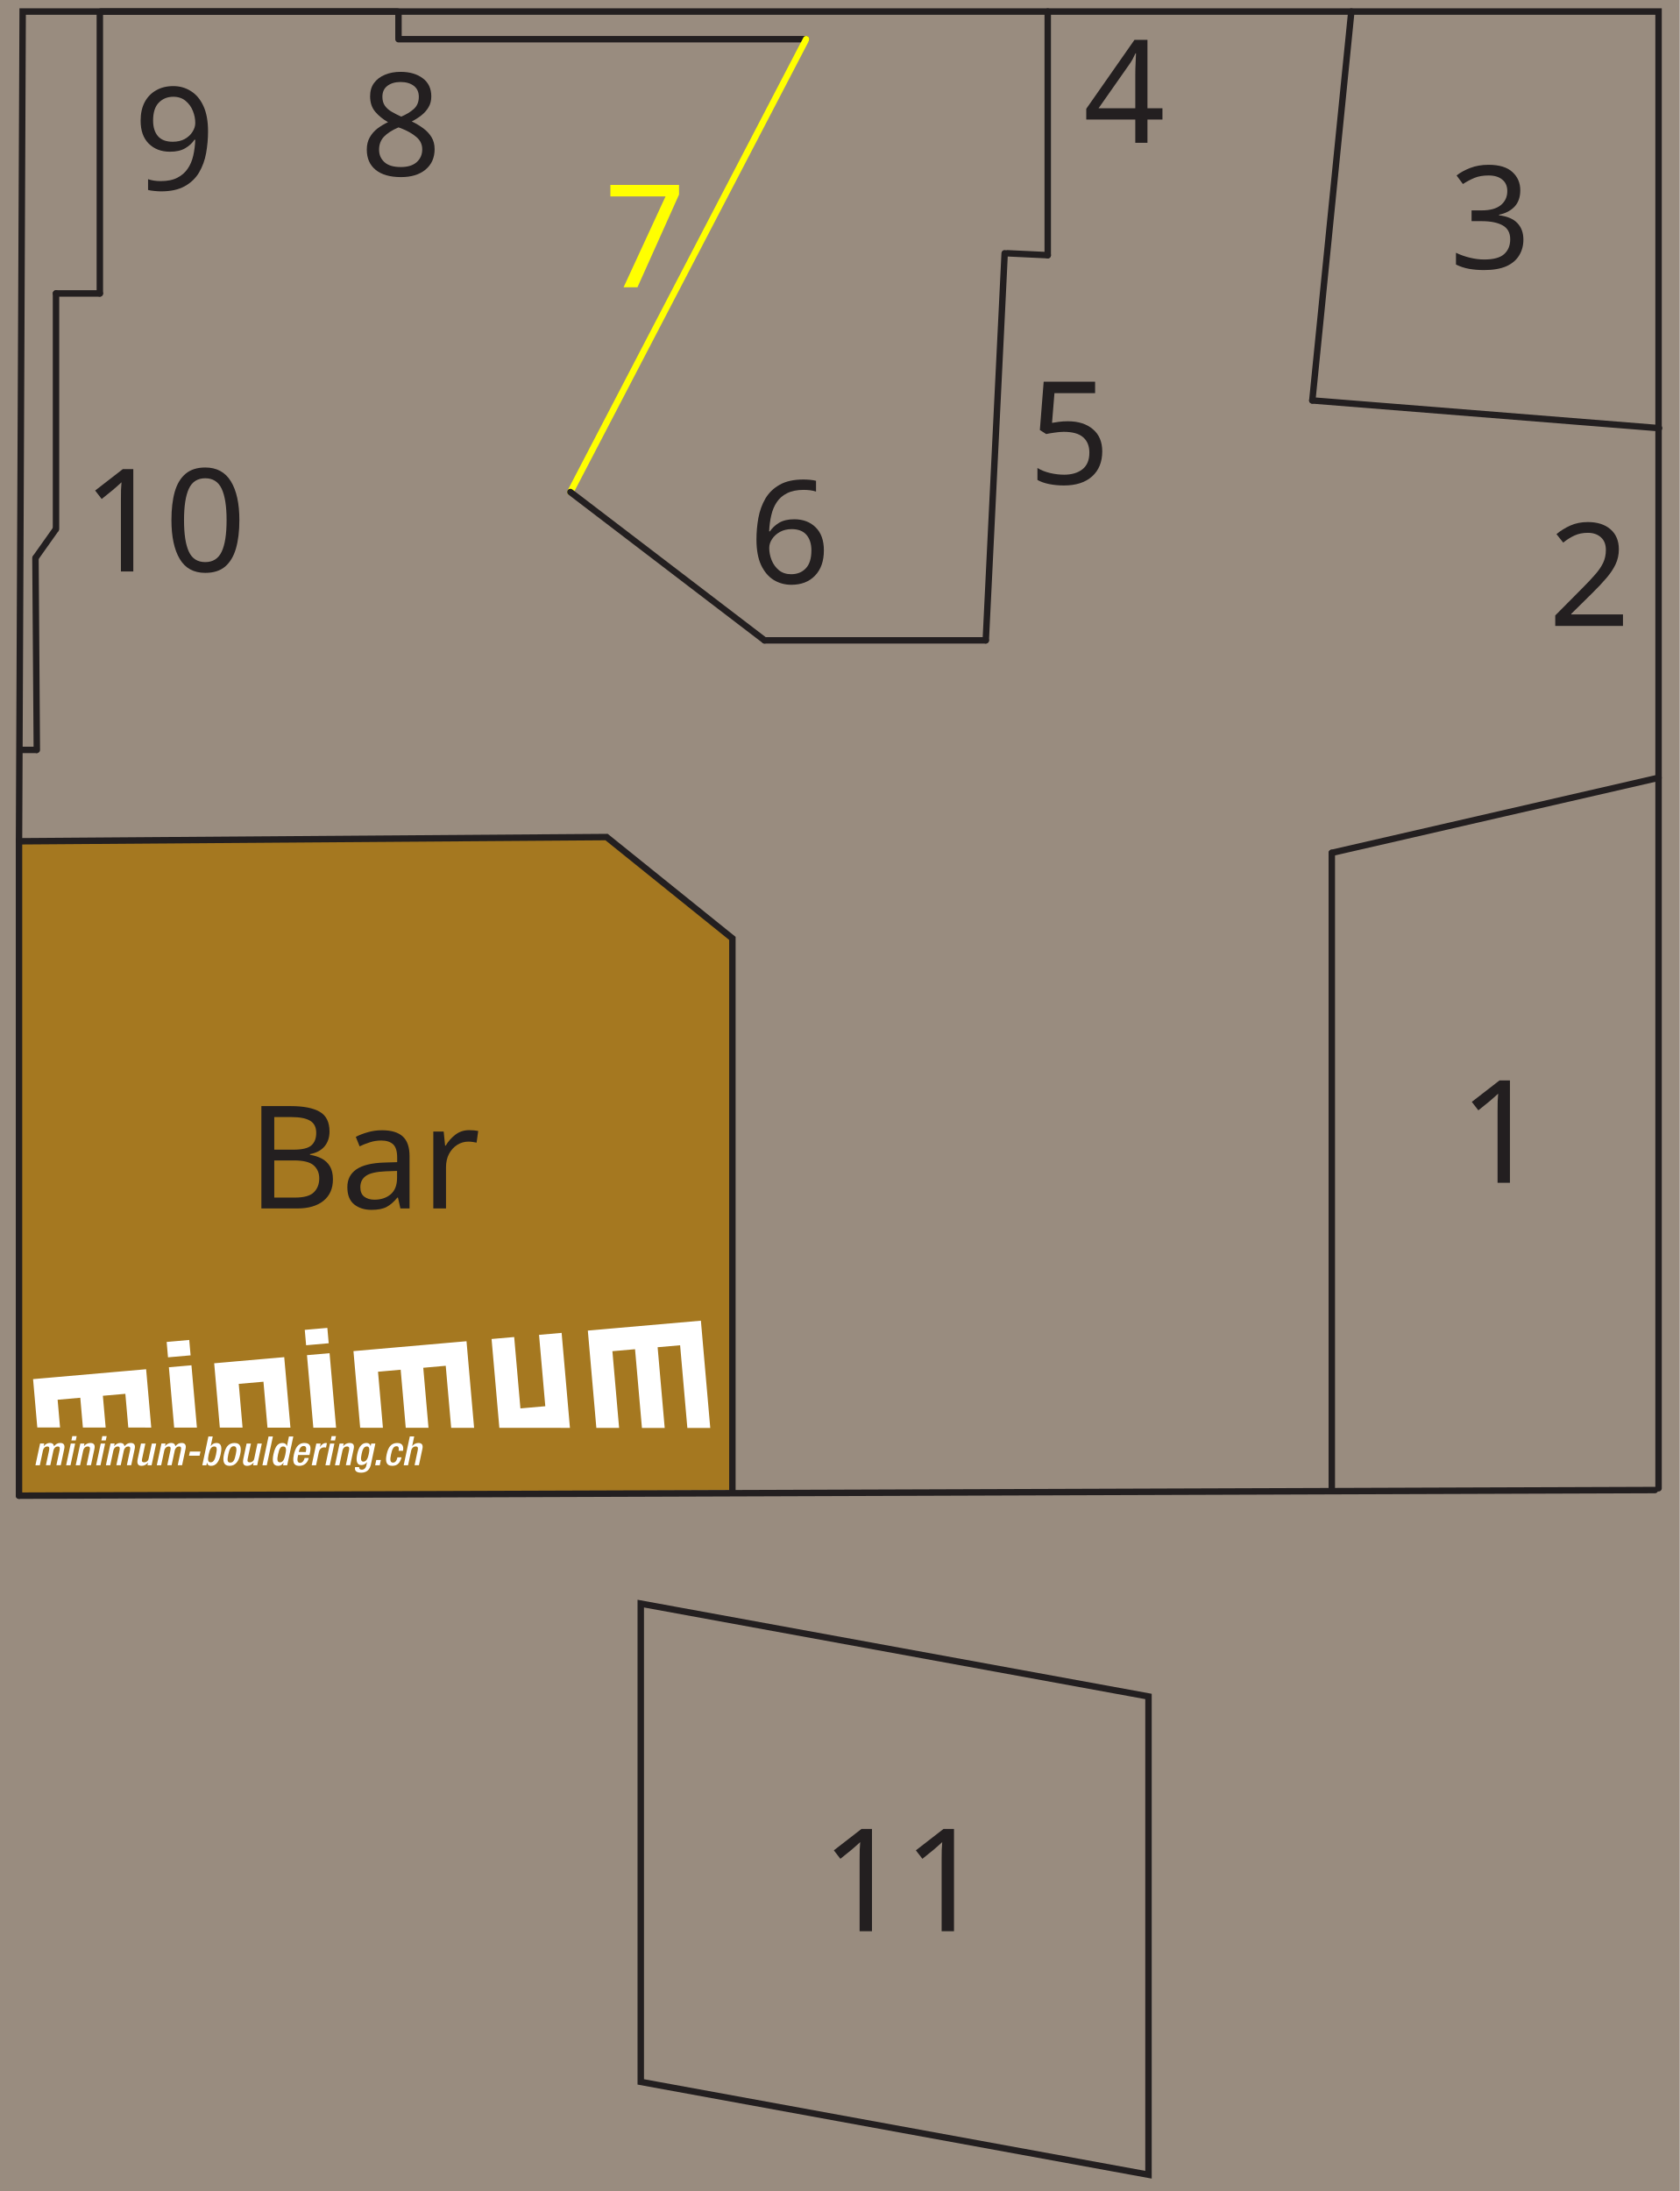
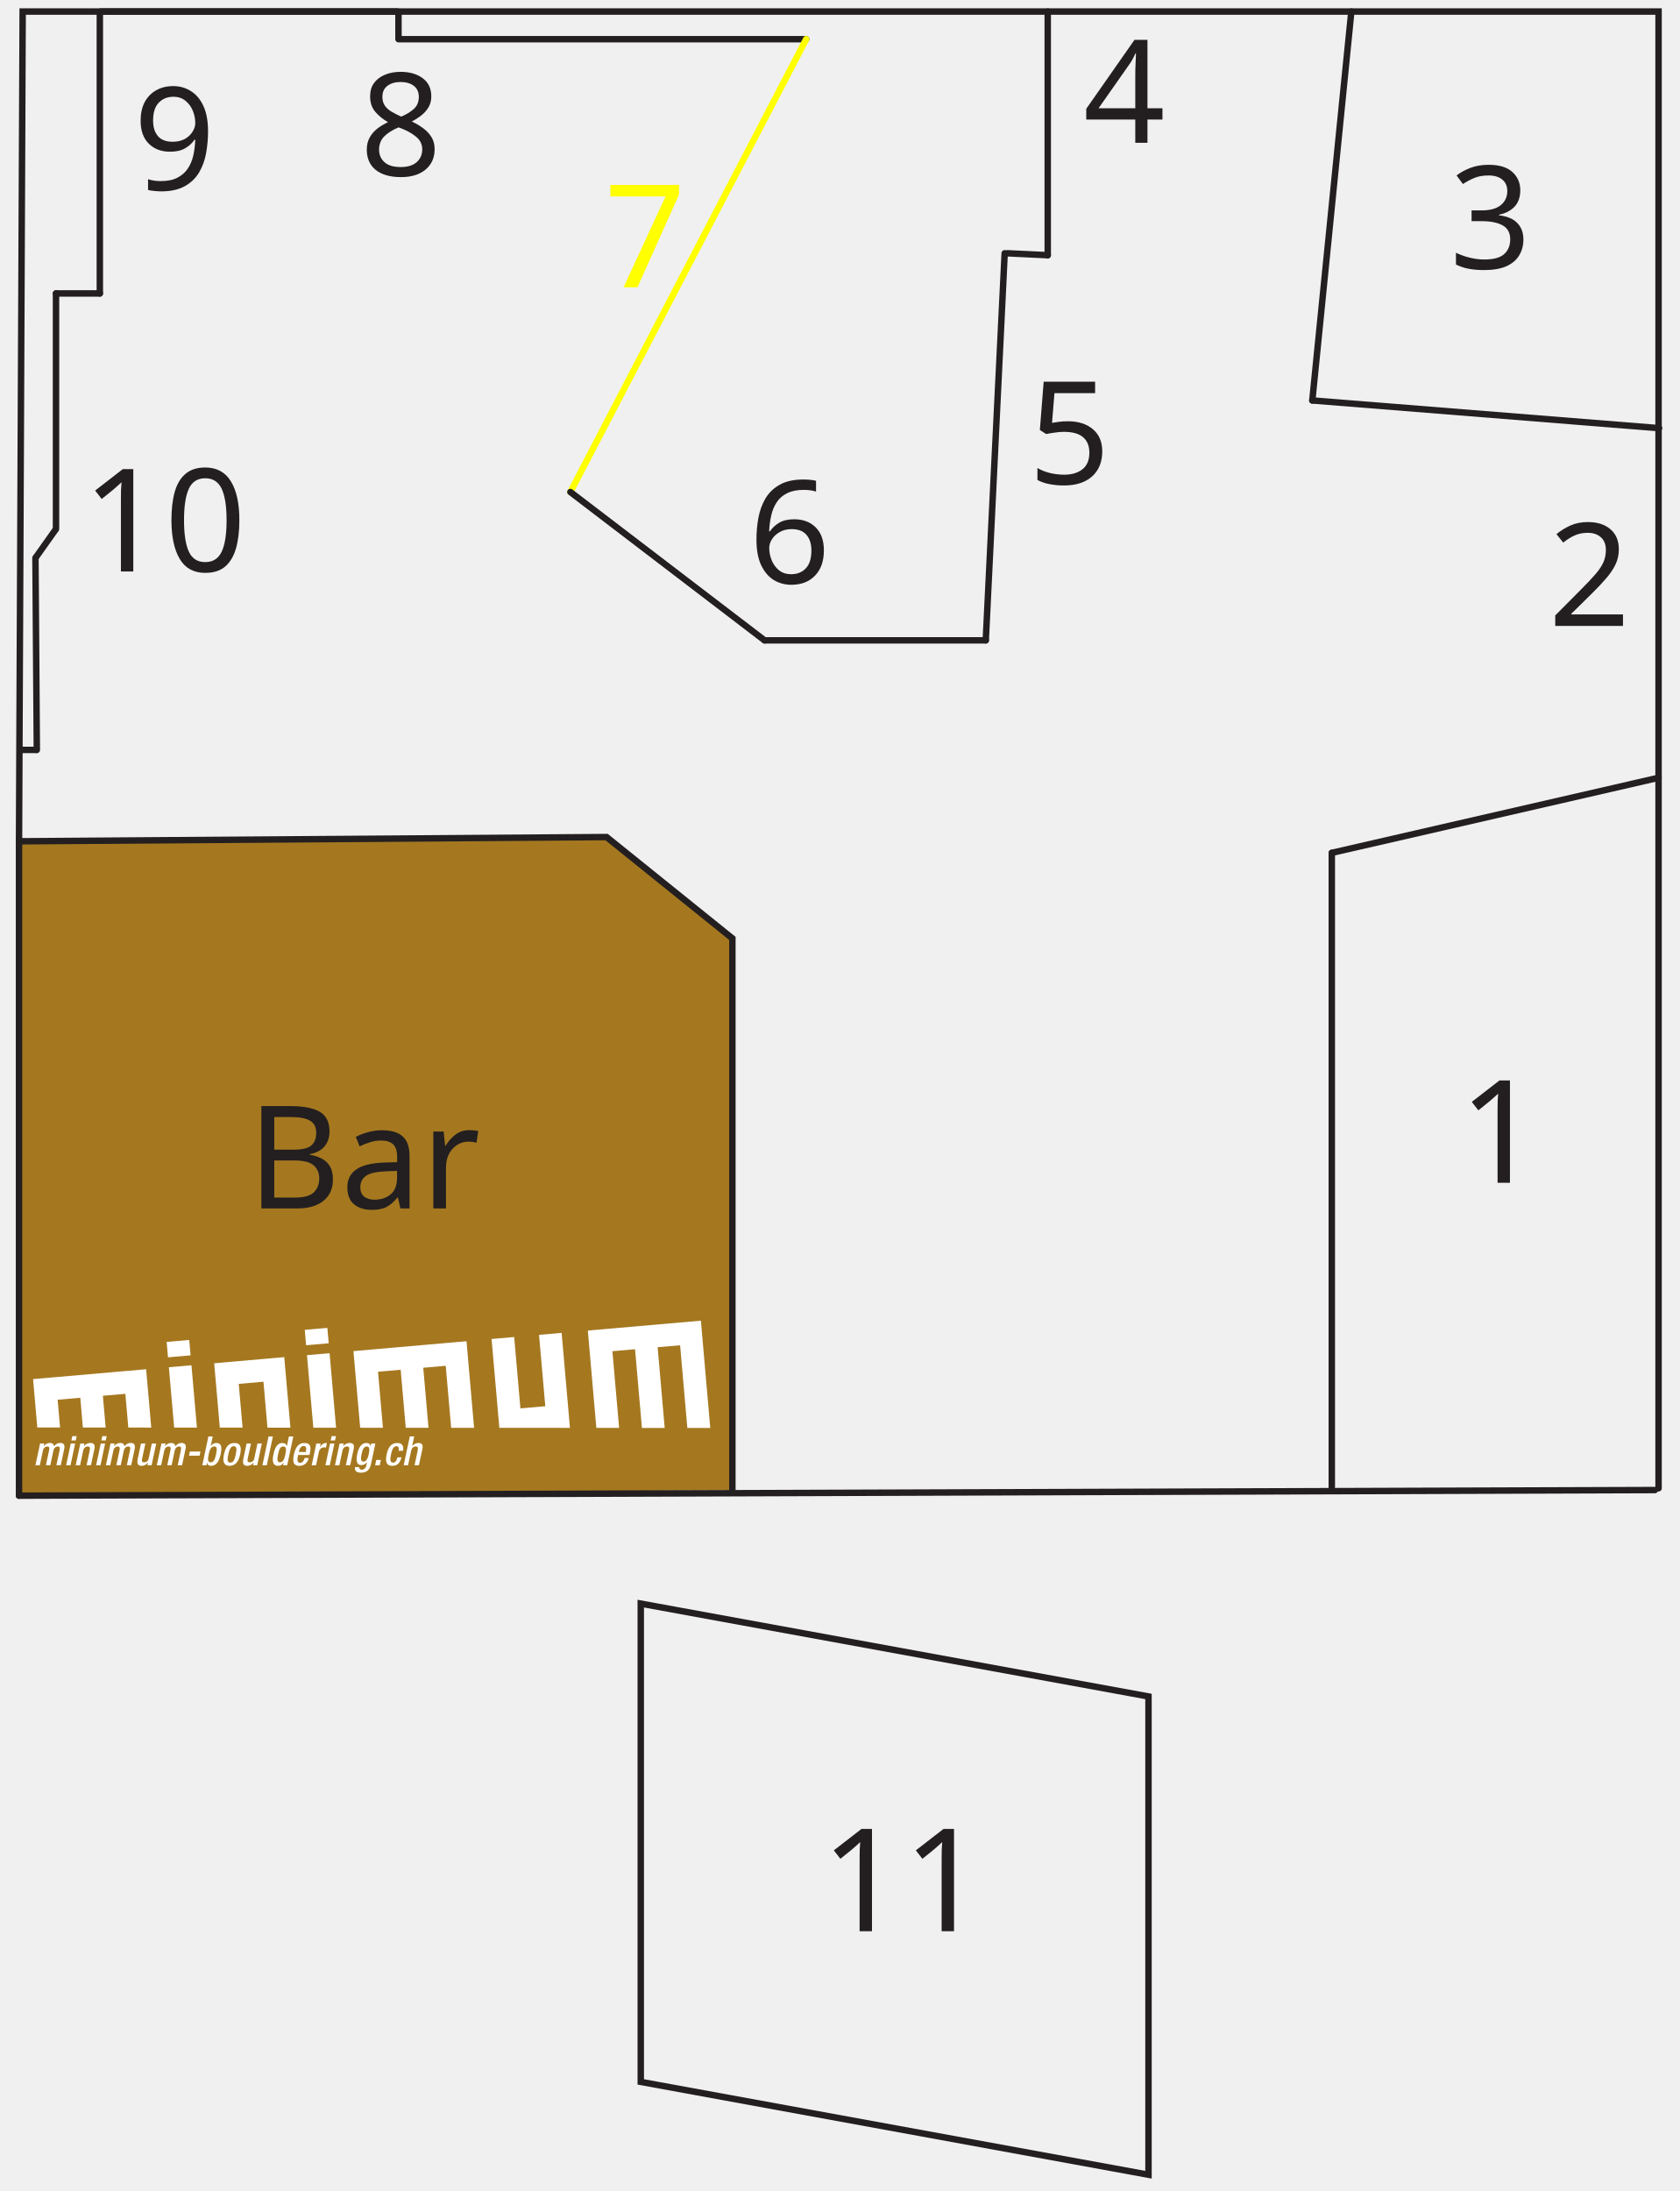
<svg xmlns="http://www.w3.org/2000/svg" xmlns:xlink="http://www.w3.org/1999/xlink" version="1.1" id="Layer_1" x="0px" y="0px" width="260.787px" height="340.158px" viewBox="0 0 260.787 340.158" enable-background="new 0 0 260.787 340.158" xml:space="preserve">
-   <rect fill="#998C7F" width="260.787" height="340.158" />
-   <polyline fill="#A57820" stroke="#231F20" stroke-linecap="round" points="2.952,232.207 2.952,130.612 94.177,129.955   113.708,145.686 113.708,231.334 " />
-   <path fill="none" stroke="#231F20" d="M2.952,114.91" />
-   <path fill="none" stroke="#231F20" d="M2.952,140.13" />
-   <line fill="none" stroke="#231F20" x1="3.016" y1="116.427" x2="5.791" y2="116.425" />
-   <line fill="none" stroke="#231F20" stroke-linecap="round" x1="5.717" y1="116.425" x2="5.504" y2="86.625" />
-   <line fill="none" stroke="#231F20" x1="5.504" y1="86.625" x2="8.695" y2="82.124" />
-   <line fill="none" stroke="#231F20" stroke-linecap="round" x1="8.695" y1="82.124" x2="8.695" y2="45.557" />
-   <line fill="none" stroke="#231F20" stroke-linecap="round" x1="8.695" y1="45.557" x2="15.501" y2="45.557" />
-   <line fill="none" stroke="#231F20" stroke-linecap="round" x1="15.501" y1="45.557" x2="15.501" y2="2.229" />
-   <line fill="none" stroke="#231F20" stroke-linecap="round" x1="61.866" y1="2.229" x2="61.866" y2="5.79" />
-   <line fill="none" stroke="#231F20" stroke-linecap="round" x1="61.866" y1="6.084" x2="125.163" y2="6.084" />
-   <line fill="none" stroke="#FFFF00" stroke-linecap="round" x1="125.163" y1="6.084" x2="88.557" y2="76.388" />
-   <line fill="none" stroke="#231F20" stroke-linecap="round" x1="88.557" y1="76.388" x2="118.703" y2="99.414" />
-   <line fill="none" stroke="#231F20" stroke-linecap="round" x1="118.703" y1="99.414" x2="153.048" y2="99.414" />
-   <line fill="none" stroke="#231F20" stroke-linecap="round" x1="153.048" y1="99.414" x2="155.983" y2="39.323" />
-   <line fill="none" stroke="#231F20" stroke-linecap="round" x1="156.413" y1="39.323" x2="162.669" y2="39.62" />
-   <line fill="none" stroke="#231F20" stroke-linecap="round" x1="162.669" y1="39.62" x2="162.669" y2="1.792" />
-   <line fill="none" stroke="#231F20" stroke-linecap="round" x1="209.804" y1="1.792" x2="203.745" y2="62.169" />
-   <line fill="none" stroke="#231F20" stroke-linecap="round" x1="203.745" y1="62.169" x2="257.588" y2="66.471" />
-   <line fill="none" stroke="#231F20" stroke-linecap="round" x1="206.772" y1="132.407" x2="206.772" y2="231.334" />
-   <line fill="none" stroke="#231F20" stroke-linecap="round" x1="206.772" y1="132.407" x2="257.504" y2="120.75" />
-   <g>
-     <line fill="none" stroke="#231F20" stroke-linecap="round" x1="2.952" y1="232.207" x2="256.938" y2="231.334" />
+   <defs id="defs137" />
+   <polyline fill="#A57820" stroke="#231F20" stroke-linecap="round" points="2.952,232.207 2.952,130.612 94.177,129.955   113.708,145.686 113.708,231.334 " id="polyline5" />
+   <path fill="none" stroke="#231F20" d="M2.952,114.91" id="path7" />
+   <path fill="none" stroke="#231F20" d="M2.952,140.13" id="path9" />
+   <line fill="none" stroke="#231F20" x1="3.016" y1="116.427" x2="5.791" y2="116.425" id="line11" />
+   <line fill="none" stroke="#231F20" stroke-linecap="round" x1="5.717" y1="116.425" x2="5.504" y2="86.625" id="line13" />
+   <line fill="none" stroke="#231F20" x1="5.504" y1="86.625" x2="8.695" y2="82.124" id="line15" />
+   <line fill="none" stroke="#231F20" stroke-linecap="round" x1="8.695" y1="82.124" x2="8.695" y2="45.557" id="line17" />
+   <line fill="none" stroke="#231F20" stroke-linecap="round" x1="8.695" y1="45.557" x2="15.501" y2="45.557" id="line19" />
+   <line fill="none" stroke="#231F20" stroke-linecap="round" x1="15.501" y1="45.557" x2="15.501" y2="2.229" id="line21" />
+   <line fill="none" stroke="#231F20" stroke-linecap="round" x1="61.866" y1="2.229" x2="61.866" y2="5.79" id="line23" />
+   <line fill="none" stroke="#231F20" stroke-linecap="round" x1="61.866" y1="6.084" x2="125.163" y2="6.084" id="line25" />
+   <line fill="none" stroke="#FFFF00" stroke-linecap="round" x1="125.163" y1="6.084" x2="88.557" y2="76.388" id="line27" />
+   <line fill="none" stroke="#231F20" stroke-linecap="round" x1="88.557" y1="76.388" x2="118.703" y2="99.414" id="line29" />
+   <line fill="none" stroke="#231F20" stroke-linecap="round" x1="118.703" y1="99.414" x2="153.048" y2="99.414" id="line31" />
+   <line fill="none" stroke="#231F20" stroke-linecap="round" x1="153.048" y1="99.414" x2="155.983" y2="39.323" id="line33" />
+   <line fill="none" stroke="#231F20" stroke-linecap="round" x1="156.413" y1="39.323" x2="162.669" y2="39.62" id="line35" />
+   <line fill="none" stroke="#231F20" stroke-linecap="round" x1="162.669" y1="39.62" x2="162.669" y2="1.792" id="line37" />
+   <line fill="none" stroke="#231F20" stroke-linecap="round" x1="209.804" y1="1.792" x2="203.745" y2="62.169" id="line39" />
+   <line fill="none" stroke="#231F20" stroke-linecap="round" x1="203.745" y1="62.169" x2="257.588" y2="66.471" id="line41" />
+   <line fill="none" stroke="#231F20" stroke-linecap="round" x1="206.772" y1="132.407" x2="206.772" y2="231.334" id="line43" />
+   <line fill="none" stroke="#231F20" stroke-linecap="round" x1="206.772" y1="132.407" x2="257.504" y2="120.75" id="line45" />
+   <g id="g47">
+     <line fill="none" stroke="#231F20" stroke-linecap="round" x1="2.952" y1="232.207" x2="256.938" y2="231.334" id="line49" />
  </g>
-   <g>
-     <text transform="matrix(1 0 0 1 226.5244 183.6323)" fill="#231F20" font-family="'MyriadPro-Regular'" font-size="22.265">1</text>
+   <g id="g51">
+     <text transform="matrix(1 0 0 1 226.5244 183.6323)" fill="#231F20" font-family="'MyriadPro-Regular'" font-size="22.265" id="text53">1</text>
  </g>
-   <g>
-     <text transform="matrix(1 0 0 1 159.6641 75.1519)" fill="#231F20" font-family="'MyriadPro-Regular'" font-size="22.265">5</text>
+   <g id="g55">
+     <text transform="matrix(1 0 0 1 159.6641 75.1519)" fill="#231F20" font-family="'MyriadPro-Regular'" font-size="22.265" id="text57">5</text>
  </g>
-   <g>
-     <text transform="matrix(1 0 0 1 168.1826 22.1714)" fill="#231F20" font-family="'MyriadPro-Regular'" font-size="22.265">4</text>
+   <g id="g59">
+     <text transform="matrix(1 0 0 1 168.1826 22.1714)" fill="#231F20" font-family="'MyriadPro-Regular'" font-size="22.265" id="text61">4</text>
  </g>
-   <g>
-     <text transform="matrix(1 0 0 1 20.7227 29.4917)" fill="#231F20" font-family="'MyriadPro-Regular'" font-size="22.265">9</text>
+   <g id="g63">
+     <text transform="matrix(1 0 0 1 20.7227 29.4917)" fill="#231F20" font-family="'MyriadPro-Regular'" font-size="22.265" id="text65">9</text>
  </g>
-   <g>
-     <g>
-       <text transform="matrix(1 0 0 1 55.8535 27.2778)" fill="#231F20" font-family="'MyriadPro-Regular'" font-size="22.265">8</text>
+   <g id="g67">
+     <g id="g69">
+       <text transform="matrix(1 0 0 1 55.8535 27.2778)" fill="#231F20" font-family="'MyriadPro-Regular'" font-size="22.265" id="text71">8</text>
    </g>
  </g>
-   <g>
-     <g>
-       <text transform="matrix(1 0 0 1 93.7842 44.6011)" fill="#FFFF00" font-family="'MyriadPro-Regular'" font-size="22.265">7</text>
+   <g id="g73">
+     <g id="g75">
+       <text transform="matrix(1 0 0 1 93.7842 44.6011)" fill="#FFFF00" font-family="'MyriadPro-Regular'" font-size="22.265" id="text77">7</text>
    </g>
  </g>
-   <g>
-     <text transform="matrix(1 0 0 1 116.2266 90.5698)" fill="#231F20" font-family="'MyriadPro-Regular'" font-size="22.265">6</text>
+   <g id="g79">
+     <text transform="matrix(1 0 0 1 116.2266 90.5698)" fill="#231F20" font-family="'MyriadPro-Regular'" font-size="22.265" id="text81">6</text>
  </g>
-   <text transform="matrix(1 0 0 1 12.7891 88.7202)" fill="#231F20" font-family="'MyriadPro-Regular'" font-size="22.265">10</text>
-   <g>
-     <text transform="matrix(1 0 0 1 127.4761 299.8335)" fill="#231F20" font-family="'MyriadPro-Regular'" font-size="22.265">11</text>
+   <text transform="matrix(1 0 0 1 12.7891 88.7202)" fill="#231F20" font-family="'MyriadPro-Regular'" font-size="22.265" id="text83">10</text>
+   <g id="g85">
+     <text transform="matrix(1 0 0 1 127.4761 299.8335)" fill="#231F20" font-family="'MyriadPro-Regular'" font-size="22.265" id="text87">11</text>
  </g>
-   <polygon fill="none" stroke="#231F20" stroke-linecap="round" points="178.312,337.633 99.483,323.219 99.483,248.965   178.312,263.379 " />
-   <text transform="matrix(1 0 0 1 38.4248 187.6147)" fill="#231F20" font-family="'MyriadPro-Regular'" font-size="22.265">Bar</text>
-   <g>
-     <defs>
+   <polygon fill="none" stroke="#231F20" stroke-linecap="round" points="178.312,337.633 99.483,323.219 99.483,248.965   178.312,263.379 " id="polygon89" />
+   <text transform="matrix(1 0 0 1 38.4248 187.6147)" fill="#231F20" font-family="'MyriadPro-Regular'" font-size="22.265" id="text91">Bar</text>
+   <g id="g93">
+     <defs id="defs95">
      <rect id="SVGID_1_" x="5.135" y="205.042" width="105.138" height="23.598" />
    </defs>
    <clipPath id="SVGID_2_">
-       <use xlink:href="#SVGID_1_" overflow="visible" />
+       <use xlink:href="#SVGID_1_" overflow="visible" id="use99" />
    </clipPath>
-     <g clip-path="url(#SVGID_2_)">
-       <g>
-         <defs>
+     <g clip-path="url(#SVGID_2_)" id="g101">
+       <g id="g103">
+         <defs id="defs105">
          <rect id="SVGID_3_" x="-52.355" y="60.427" width="220.793" height="312.266" />
        </defs>
-         <defs>
+         <defs id="defs108">
          <rect id="SVGID_4_" x="-52.355" y="60.427" width="220.793" height="312.266" />
        </defs>
        <clipPath id="SVGID_5_">
-           <use xlink:href="#SVGID_3_" overflow="visible" />
+           <use xlink:href="#SVGID_3_" overflow="visible" id="use112" />
        </clipPath>
        <clipPath id="SVGID_6_" clip-path="url(#SVGID_5_)">
-           <use xlink:href="#SVGID_4_" overflow="visible" />
+           <use xlink:href="#SVGID_4_" overflow="visible" id="use115" />
        </clipPath>
-         <path clip-path="url(#SVGID_6_)" fill="#FFFFFF" d="M110.273,221.696l-1.34-15.357l-0.116-1.3l-14.046,1.229l-1.169,0.104     l-2.336,0.205c0,0,0.525,6.04,1.322,15.106l3.533,0.003l-1.041-11.91l3.516-0.307l1.069,12.221h3.534l-1.097-12.53l3.491-0.304     l1.123,12.837L110.273,221.696z M88.487,221.68l-0.126-1.454l-0.074-0.847l-1.09-12.447l-3.507,0.308l0.971,11.079l-2.414,0.212     l-1.197,0.105l-0.251,0.023l-0.968-11.083l-3.51,0.306l1.089,12.445l0.075,0.851l0.042,0.493L88.487,221.68z M73.607,221.671     l-1.178-13.443l-17.553,1.537c0,0,0.393,4.489,1.042,11.895l3.533,0.003l-0.761-8.698l3.517-0.31l0.788,9.008l3.533,0.006     l-0.813-9.32l3.488-0.309l0.845,9.632H73.607z M52.179,221.654l-1.011-11.568l-3.508,0.305l0.987,11.262L52.179,221.654z      M47.527,208.854l3.507-0.309l-0.209-2.387l-3.508,0.306L47.527,208.854z M45.091,221.65l-0.77-8.781l-0.076-0.848l-0.113-1.321     l-1.322,0.116l-1.494,0.13l-4.556,0.397l-1.168,0.106l-2.338,0.203l0.875,9.988l3.531,0.001l-0.593-6.79l3.837-0.336l0.623,7.128     L45.091,221.65z M30.572,221.639l-0.847-9.675l-3.505,0.304l0.82,9.369L30.572,221.639z M26.083,210.729l3.507-0.307l-0.21-2.391     l-3.505,0.31L26.083,210.729z M23.482,221.634l-0.681-7.763l-0.114-1.294l-14.048,1.229l-1.167,0.102l-2.337,0.204     c0,0,0.282,3.211,0.656,7.509l3.533,0.001l-0.376-4.308l3.517-0.309l0.403,4.62l3.536,0.002l-0.433-4.93l3.491-0.304l0.457,5.238     L23.482,221.634z" />
-         <path clip-path="url(#SVGID_6_)" fill="#FFFFFF" d="M5.502,227.488h0.679l0.481-2.266c0.092-0.439,0.403-0.658,0.671-0.658     c0.283,0,0.379,0.166,0.287,0.608l-0.492,2.312h0.68l0.482-2.263c0.09-0.44,0.402-0.658,0.678-0.658s0.371,0.166,0.279,0.607     l-0.492,2.312h0.678l0.544-2.565c0.14-0.65-0.154-0.895-0.631-0.895c-0.406,0-0.695,0.189-0.959,0.514     c-0.041-0.282-0.193-0.514-0.674-0.514c-0.32,0-0.68,0.183-0.91,0.482H6.783l0.086-0.395H6.222L5.502,227.488z M10.269,227.488     h0.677l0.719-3.374h-0.68L10.269,227.488z M11.084,223.637h0.677l0.143-0.676h-0.677L11.084,223.637z M11.755,227.488h0.677     l0.481-2.266c0.094-0.439,0.402-0.658,0.681-0.658c0.338,0,0.435,0.166,0.338,0.608l-0.488,2.312h0.676l0.542-2.547     c0.143-0.679-0.132-0.911-0.647-0.911c-0.374,0-0.733,0.181-0.967,0.481H13.03l0.083-0.396h-0.64L11.755,227.488z      M14.923,227.488h0.679l0.715-3.374h-0.675L14.923,227.488z M15.741,223.637h0.677l0.147-0.676h-0.679L15.741,223.637z      M16.441,227.488h0.677l0.48-2.266c0.095-0.439,0.403-0.658,0.673-0.658c0.281,0,0.377,0.166,0.287,0.608l-0.494,2.312h0.678     l0.481-2.263c0.095-0.44,0.402-0.658,0.681-0.658s0.373,0.166,0.279,0.607l-0.489,2.312h0.677l0.545-2.565     c0.14-0.65-0.155-0.895-0.63-0.895c-0.406,0-0.7,0.189-0.963,0.514c-0.039-0.282-0.189-0.514-0.674-0.514     c-0.32,0-0.677,0.183-0.91,0.482h-0.02l0.083-0.395h-0.639L16.441,227.488z M22.895,227.488h0.64l0.715-3.374h-0.676     l-0.501,2.357c-0.079,0.376-0.382,0.562-0.671,0.562c-0.288,0-0.432-0.123-0.35-0.497l0.513-2.422h-0.678l-0.5,2.357     c-0.187,0.87,0.104,1.103,0.604,1.103c0.374,0,0.733-0.183,0.967-0.484h0.02L22.895,227.488z M24.344,227.488h0.676l0.482-2.266     c0.092-0.439,0.403-0.658,0.672-0.658c0.279,0,0.378,0.166,0.283,0.608l-0.489,2.312h0.675l0.482-2.263     c0.092-0.44,0.402-0.658,0.678-0.658c0.278,0,0.372,0.166,0.28,0.607l-0.49,2.312h0.676l0.545-2.565     c0.14-0.65-0.154-0.895-0.628-0.895c-0.408,0-0.699,0.189-0.963,0.514c-0.041-0.282-0.192-0.514-0.674-0.514     c-0.321,0-0.681,0.183-0.913,0.482h-0.016l0.083-0.395h-0.638L24.344,227.488z M29.344,225.997h1.644l0.138-0.64h-1.642     L29.344,225.997z M31.407,227.488h0.639l0.086-0.415h0.012c0.039,0.217,0.15,0.501,0.631,0.501c0.789,0,1.245-0.657,1.49-1.819     c0.32-1.495-0.158-1.726-0.673-1.726c-0.364,0-0.676,0.181-0.866,0.482h-0.014l0.319-1.496h-0.677L31.407,227.488z      M32.392,225.839c0.173-0.809,0.365-1.273,0.884-1.273c0.392,0,0.463,0.314,0.268,1.225c-0.162,0.763-0.365,1.242-0.835,1.242     C32.248,227.033,32.241,226.561,32.392,225.839 M34.771,225.8c-0.225,1.047-0.059,1.773,0.877,1.773     c0.939,0,1.415-0.727,1.637-1.773c0.222-1.048,0.102-1.772-0.884-1.772C35.423,224.028,34.992,224.752,34.771,225.8      M35.448,225.8c0.159-0.748,0.358-1.271,0.847-1.271c0.494,0,0.471,0.523,0.311,1.271c-0.182,0.86-0.357,1.272-0.852,1.272     C35.266,227.073,35.266,226.661,35.448,225.8 M39.294,227.488h0.639l0.715-3.374h-0.677l-0.5,2.357     c-0.081,0.376-0.384,0.562-0.673,0.562c-0.286,0-0.433-0.123-0.352-0.497l0.517-2.422h-0.677l-0.502,2.357     c-0.183,0.87,0.105,1.103,0.607,1.103c0.374,0,0.733-0.183,0.965-0.484h0.02L39.294,227.488z M40.742,227.488h0.677l0.952-4.475     h-0.676L40.742,227.488z M43.95,227.488h0.639l0.952-4.475h-0.68l-0.317,1.497h-0.014c-0.062-0.302-0.299-0.482-0.664-0.482     c-0.511,0-1.087,0.231-1.407,1.727c-0.247,1.162-0.071,1.816,0.717,1.816c0.48,0,0.712-0.281,0.844-0.502h0.013L43.95,227.488z      M44.299,225.839c-0.155,0.722-0.361,1.193-0.824,1.193c-0.469,0-0.467-0.479-0.305-1.242c0.193-0.91,0.399-1.225,0.786-1.225     C44.476,224.566,44.471,225.031,44.299,225.839 M48.05,225.888l0.075-0.358c0.199-0.939,0.068-1.502-0.87-1.502     c-1.059,0-1.447,0.938-1.635,1.823c-0.331,1.559,0.316,1.723,0.869,1.723c0.734,0,1.283-0.471,1.44-1.216H47.29     c-0.042,0.199-0.215,0.752-0.7,0.752c-0.503,0-0.44-0.574-0.343-1.027l0.04-0.194H48.05L48.05,225.888z M46.385,225.424     l0.017-0.067c0.091-0.44,0.314-0.864,0.746-0.864c0.383,0,0.451,0.327,0.362,0.751l-0.039,0.182L46.385,225.424L46.385,225.424z      M48.392,227.488h0.677l0.428-2.021c0.133-0.625,0.533-0.762,0.839-0.762c0.116,0,0.227,0.024,0.276,0.038l0.146-0.689     c-0.042-0.013-0.083-0.024-0.158-0.024c-0.382,0-0.684,0.237-0.914,0.613h-0.011l0.113-0.527h-0.68L48.392,227.488z      M50.525,227.488h0.674l0.718-3.374h-0.678L50.525,227.488z M51.341,223.637h0.676l0.145-0.676h-0.678L51.341,223.637z      M52.008,227.488h0.678l0.482-2.266c0.091-0.439,0.402-0.658,0.677-0.658c0.342,0,0.436,0.166,0.342,0.608l-0.491,2.312h0.675     l0.541-2.547c0.145-0.679-0.129-0.911-0.642-0.911c-0.377,0-0.736,0.181-0.968,0.481h-0.021l0.083-0.396h-0.64L52.008,227.488z      M55.125,227.776c-0.058,0.276-0.072,0.863,0.932,0.863c0.908,0,1.366-0.493,1.538-1.314l0.681-3.211h-0.639l-0.09,0.415h-0.01     c-0.011-0.246-0.239-0.501-0.634-0.501c-0.958,0-1.285,0.995-1.44,1.734c-0.196,0.919-0.143,1.697,0.646,1.697     c0.328,0,0.678-0.17,0.864-0.462h0.011l-0.114,0.546c-0.083,0.386-0.355,0.632-0.706,0.632c-0.3,0-0.446-0.195-0.402-0.404     h-0.638V227.776z M56.154,225.693c0.132-0.624,0.322-1.129,0.811-1.129c0.471,0,0.409,0.608,0.292,1.161     c-0.113,0.532-0.312,1.197-0.836,1.197C55.92,226.922,56.035,226.27,56.154,225.693 M58.244,227.488h0.715l0.173-0.827h-0.713     L58.244,227.488z M61.703,226.257c-0.109,0.508-0.314,0.821-0.688,0.815c-0.489,0-0.462-0.527-0.305-1.272     c0.158-0.748,0.357-1.271,0.845-1.271c0.399-0.013,0.399,0.395,0.333,0.708h0.677c0.088-0.42,0.109-1.224-0.902-1.209     c-0.979,0-1.407,0.725-1.632,1.772c-0.223,1.047-0.101,1.773,0.877,1.773c0.833,0,1.217-0.51,1.432-1.316H61.703z      M62.675,227.488h0.679l0.482-2.266c0.09-0.439,0.401-0.658,0.679-0.658c0.339,0,0.435,0.166,0.34,0.608l-0.49,2.312h0.674     l0.542-2.547c0.145-0.679-0.132-0.911-0.644-0.911c-0.345,0-0.677,0.174-0.926,0.463l-0.014-0.014l0.312-1.466h-0.683     L62.675,227.488z" />
+         <path clip-path="url(#SVGID_6_)" fill="#FFFFFF" d="M110.273,221.696l-1.34-15.357l-0.116-1.3l-14.046,1.229l-1.169,0.104     l-2.336,0.205c0,0,0.525,6.04,1.322,15.106l3.533,0.003l-1.041-11.91l3.516-0.307l1.069,12.221h3.534l-1.097-12.53l3.491-0.304     l1.123,12.837L110.273,221.696z M88.487,221.68l-0.126-1.454l-0.074-0.847l-1.09-12.447l-3.507,0.308l0.971,11.079l-2.414,0.212     l-1.197,0.105l-0.251,0.023l-0.968-11.083l-3.51,0.306l1.089,12.445l0.075,0.851l0.042,0.493L88.487,221.68z M73.607,221.671     l-1.178-13.443l-17.553,1.537c0,0,0.393,4.489,1.042,11.895l3.533,0.003l-0.761-8.698l3.517-0.31l0.788,9.008l3.533,0.006     l-0.813-9.32l3.488-0.309l0.845,9.632H73.607z M52.179,221.654l-1.011-11.568l-3.508,0.305l0.987,11.262L52.179,221.654z      M47.527,208.854l3.507-0.309l-0.209-2.387l-3.508,0.306L47.527,208.854z M45.091,221.65l-0.77-8.781l-0.076-0.848l-0.113-1.321     l-1.322,0.116l-1.494,0.13l-4.556,0.397l-1.168,0.106l-2.338,0.203l0.875,9.988l3.531,0.001l-0.593-6.79l3.837-0.336l0.623,7.128     L45.091,221.65z M30.572,221.639l-0.847-9.675l-3.505,0.304l0.82,9.369L30.572,221.639z M26.083,210.729l3.507-0.307l-0.21-2.391     l-3.505,0.31L26.083,210.729z M23.482,221.634l-0.681-7.763l-0.114-1.294l-14.048,1.229l-1.167,0.102l-2.337,0.204     c0,0,0.282,3.211,0.656,7.509l3.533,0.001l-0.376-4.308l3.517-0.309l0.403,4.62l3.536,0.002l-0.433-4.93l3.491-0.304l0.457,5.238     L23.482,221.634z" id="path117" />
+         <path clip-path="url(#SVGID_6_)" fill="#FFFFFF" d="M5.502,227.488h0.679l0.481-2.266c0.092-0.439,0.403-0.658,0.671-0.658     c0.283,0,0.379,0.166,0.287,0.608l-0.492,2.312h0.68l0.482-2.263c0.09-0.44,0.402-0.658,0.678-0.658s0.371,0.166,0.279,0.607     l-0.492,2.312h0.678l0.544-2.565c0.14-0.65-0.154-0.895-0.631-0.895c-0.406,0-0.695,0.189-0.959,0.514     c-0.041-0.282-0.193-0.514-0.674-0.514c-0.32,0-0.68,0.183-0.91,0.482H6.783l0.086-0.395H6.222L5.502,227.488z M10.269,227.488     h0.677l0.719-3.374h-0.68L10.269,227.488z M11.084,223.637h0.677l0.143-0.676h-0.677L11.084,223.637z M11.755,227.488h0.677     l0.481-2.266c0.094-0.439,0.402-0.658,0.681-0.658c0.338,0,0.435,0.166,0.338,0.608l-0.488,2.312h0.676l0.542-2.547     c0.143-0.679-0.132-0.911-0.647-0.911c-0.374,0-0.733,0.181-0.967,0.481H13.03l0.083-0.396h-0.64L11.755,227.488z      M14.923,227.488h0.679l0.715-3.374h-0.675L14.923,227.488z M15.741,223.637h0.677l0.147-0.676h-0.679L15.741,223.637z      M16.441,227.488h0.677l0.48-2.266c0.095-0.439,0.403-0.658,0.673-0.658c0.281,0,0.377,0.166,0.287,0.608l-0.494,2.312h0.678     l0.481-2.263c0.095-0.44,0.402-0.658,0.681-0.658s0.373,0.166,0.279,0.607l-0.489,2.312h0.677l0.545-2.565     c0.14-0.65-0.155-0.895-0.63-0.895c-0.406,0-0.7,0.189-0.963,0.514c-0.039-0.282-0.189-0.514-0.674-0.514     c-0.32,0-0.677,0.183-0.91,0.482h-0.02l0.083-0.395h-0.639L16.441,227.488z M22.895,227.488h0.64l0.715-3.374h-0.676     l-0.501,2.357c-0.079,0.376-0.382,0.562-0.671,0.562c-0.288,0-0.432-0.123-0.35-0.497l0.513-2.422h-0.678l-0.5,2.357     c-0.187,0.87,0.104,1.103,0.604,1.103c0.374,0,0.733-0.183,0.967-0.484h0.02L22.895,227.488z M24.344,227.488h0.676l0.482-2.266     c0.092-0.439,0.403-0.658,0.672-0.658c0.279,0,0.378,0.166,0.283,0.608l-0.489,2.312h0.675l0.482-2.263     c0.092-0.44,0.402-0.658,0.678-0.658c0.278,0,0.372,0.166,0.28,0.607l-0.49,2.312h0.676l0.545-2.565     c0.14-0.65-0.154-0.895-0.628-0.895c-0.408,0-0.699,0.189-0.963,0.514c-0.041-0.282-0.192-0.514-0.674-0.514     c-0.321,0-0.681,0.183-0.913,0.482h-0.016l0.083-0.395h-0.638L24.344,227.488z M29.344,225.997h1.644l0.138-0.64h-1.642     L29.344,225.997z M31.407,227.488h0.639l0.086-0.415h0.012c0.039,0.217,0.15,0.501,0.631,0.501c0.789,0,1.245-0.657,1.49-1.819     c0.32-1.495-0.158-1.726-0.673-1.726c-0.364,0-0.676,0.181-0.866,0.482h-0.014l0.319-1.496h-0.677L31.407,227.488z      M32.392,225.839c0.173-0.809,0.365-1.273,0.884-1.273c0.392,0,0.463,0.314,0.268,1.225c-0.162,0.763-0.365,1.242-0.835,1.242     C32.248,227.033,32.241,226.561,32.392,225.839 M34.771,225.8c-0.225,1.047-0.059,1.773,0.877,1.773     c0.939,0,1.415-0.727,1.637-1.773c0.222-1.048,0.102-1.772-0.884-1.772C35.423,224.028,34.992,224.752,34.771,225.8      M35.448,225.8c0.159-0.748,0.358-1.271,0.847-1.271c0.494,0,0.471,0.523,0.311,1.271c-0.182,0.86-0.357,1.272-0.852,1.272     C35.266,227.073,35.266,226.661,35.448,225.8 M39.294,227.488h0.639l0.715-3.374h-0.677l-0.5,2.357     c-0.081,0.376-0.384,0.562-0.673,0.562c-0.286,0-0.433-0.123-0.352-0.497l0.517-2.422h-0.677l-0.502,2.357     c-0.183,0.87,0.105,1.103,0.607,1.103c0.374,0,0.733-0.183,0.965-0.484h0.02L39.294,227.488z M40.742,227.488h0.677l0.952-4.475     h-0.676L40.742,227.488z M43.95,227.488h0.639l0.952-4.475h-0.68l-0.317,1.497h-0.014c-0.062-0.302-0.299-0.482-0.664-0.482     c-0.511,0-1.087,0.231-1.407,1.727c-0.247,1.162-0.071,1.816,0.717,1.816c0.48,0,0.712-0.281,0.844-0.502h0.013L43.95,227.488z      M44.299,225.839c-0.155,0.722-0.361,1.193-0.824,1.193c-0.469,0-0.467-0.479-0.305-1.242c0.193-0.91,0.399-1.225,0.786-1.225     C44.476,224.566,44.471,225.031,44.299,225.839 M48.05,225.888l0.075-0.358c0.199-0.939,0.068-1.502-0.87-1.502     c-1.059,0-1.447,0.938-1.635,1.823c-0.331,1.559,0.316,1.723,0.869,1.723c0.734,0,1.283-0.471,1.44-1.216H47.29     c-0.042,0.199-0.215,0.752-0.7,0.752c-0.503,0-0.44-0.574-0.343-1.027l0.04-0.194H48.05L48.05,225.888z M46.385,225.424     l0.017-0.067c0.091-0.44,0.314-0.864,0.746-0.864c0.383,0,0.451,0.327,0.362,0.751l-0.039,0.182L46.385,225.424L46.385,225.424z      M48.392,227.488h0.677l0.428-2.021c0.133-0.625,0.533-0.762,0.839-0.762c0.116,0,0.227,0.024,0.276,0.038l0.146-0.689     c-0.042-0.013-0.083-0.024-0.158-0.024c-0.382,0-0.684,0.237-0.914,0.613h-0.011l0.113-0.527h-0.68L48.392,227.488z      M50.525,227.488h0.674l0.718-3.374h-0.678L50.525,227.488z M51.341,223.637h0.676l0.145-0.676h-0.678L51.341,223.637z      M52.008,227.488h0.678l0.482-2.266c0.091-0.439,0.402-0.658,0.677-0.658c0.342,0,0.436,0.166,0.342,0.608l-0.491,2.312h0.675     l0.541-2.547c0.145-0.679-0.129-0.911-0.642-0.911c-0.377,0-0.736,0.181-0.968,0.481h-0.021l0.083-0.396h-0.64L52.008,227.488z      M55.125,227.776c-0.058,0.276-0.072,0.863,0.932,0.863c0.908,0,1.366-0.493,1.538-1.314l0.681-3.211h-0.639l-0.09,0.415h-0.01     c-0.011-0.246-0.239-0.501-0.634-0.501c-0.958,0-1.285,0.995-1.44,1.734c-0.196,0.919-0.143,1.697,0.646,1.697     c0.328,0,0.678-0.17,0.864-0.462h0.011l-0.114,0.546c-0.083,0.386-0.355,0.632-0.706,0.632c-0.3,0-0.446-0.195-0.402-0.404     h-0.638V227.776z M56.154,225.693c0.132-0.624,0.322-1.129,0.811-1.129c0.471,0,0.409,0.608,0.292,1.161     c-0.113,0.532-0.312,1.197-0.836,1.197C55.92,226.922,56.035,226.27,56.154,225.693 M58.244,227.488h0.715l0.173-0.827h-0.713     L58.244,227.488z M61.703,226.257c-0.109,0.508-0.314,0.821-0.688,0.815c-0.489,0-0.462-0.527-0.305-1.272     c0.158-0.748,0.357-1.271,0.845-1.271c0.399-0.013,0.399,0.395,0.333,0.708h0.677c0.088-0.42,0.109-1.224-0.902-1.209     c-0.979,0-1.407,0.725-1.632,1.772c-0.223,1.047-0.101,1.773,0.877,1.773c0.833,0,1.217-0.51,1.432-1.316H61.703z      M62.675,227.488h0.679l0.482-2.266c0.09-0.439,0.401-0.658,0.679-0.658c0.339,0,0.435,0.166,0.34,0.608l-0.49,2.312h0.674     l0.542-2.547c0.145-0.679-0.132-0.911-0.644-0.911c-0.345,0-0.677,0.174-0.926,0.463l-0.014-0.014l0.312-1.466h-0.683     L62.675,227.488z" id="path119" />
      </g>
    </g>
  </g>
-   <g>
-     <text transform="matrix(1 0 0 1 225.0508 41.7104)" fill="#231F20" font-family="'MyriadPro-Regular'" font-size="22.265">3</text>
+   <g id="g121">
+     <text transform="matrix(1 0 0 1 225.0508 41.7104)" fill="#231F20" font-family="'MyriadPro-Regular'" font-size="22.265" id="text123">3</text>
  </g>
-   <text transform="matrix(1 0 0 1 240.4023 97.1743)" fill="#231F20" font-family="'MyriadPro-Regular'" font-size="22.265">2</text>
-   <g>
-     <polyline fill="none" stroke="#231F20" stroke-linecap="round" points="257.504,231.058 257.504,1.792 3.519,1.792 2.952,130.612     " />
-     <path fill="none" stroke="#231F20" d="M256.606,231.93" />
+   <text transform="matrix(1 0 0 1 240.4023 97.1743)" fill="#231F20" font-family="'MyriadPro-Regular'" font-size="22.265" id="text125">2</text>
+   <g id="g127">
+     <polyline fill="none" stroke="#231F20" stroke-linecap="round" points="257.504,231.058 257.504,1.792 3.519,1.792 2.952,130.612     " id="polyline129" />
+     <path fill="none" stroke="#231F20" d="M256.606,231.93" id="path131" />
  </g>
-   <line fill="none" stroke="#231F20" stroke-linecap="round" x1="15.632" y1="1.792" x2="61.707" y2="1.792" />
+   <line fill="none" stroke="#231F20" stroke-linecap="round" x1="15.632" y1="1.792" x2="61.707" y2="1.792" id="line133" />
</svg>
